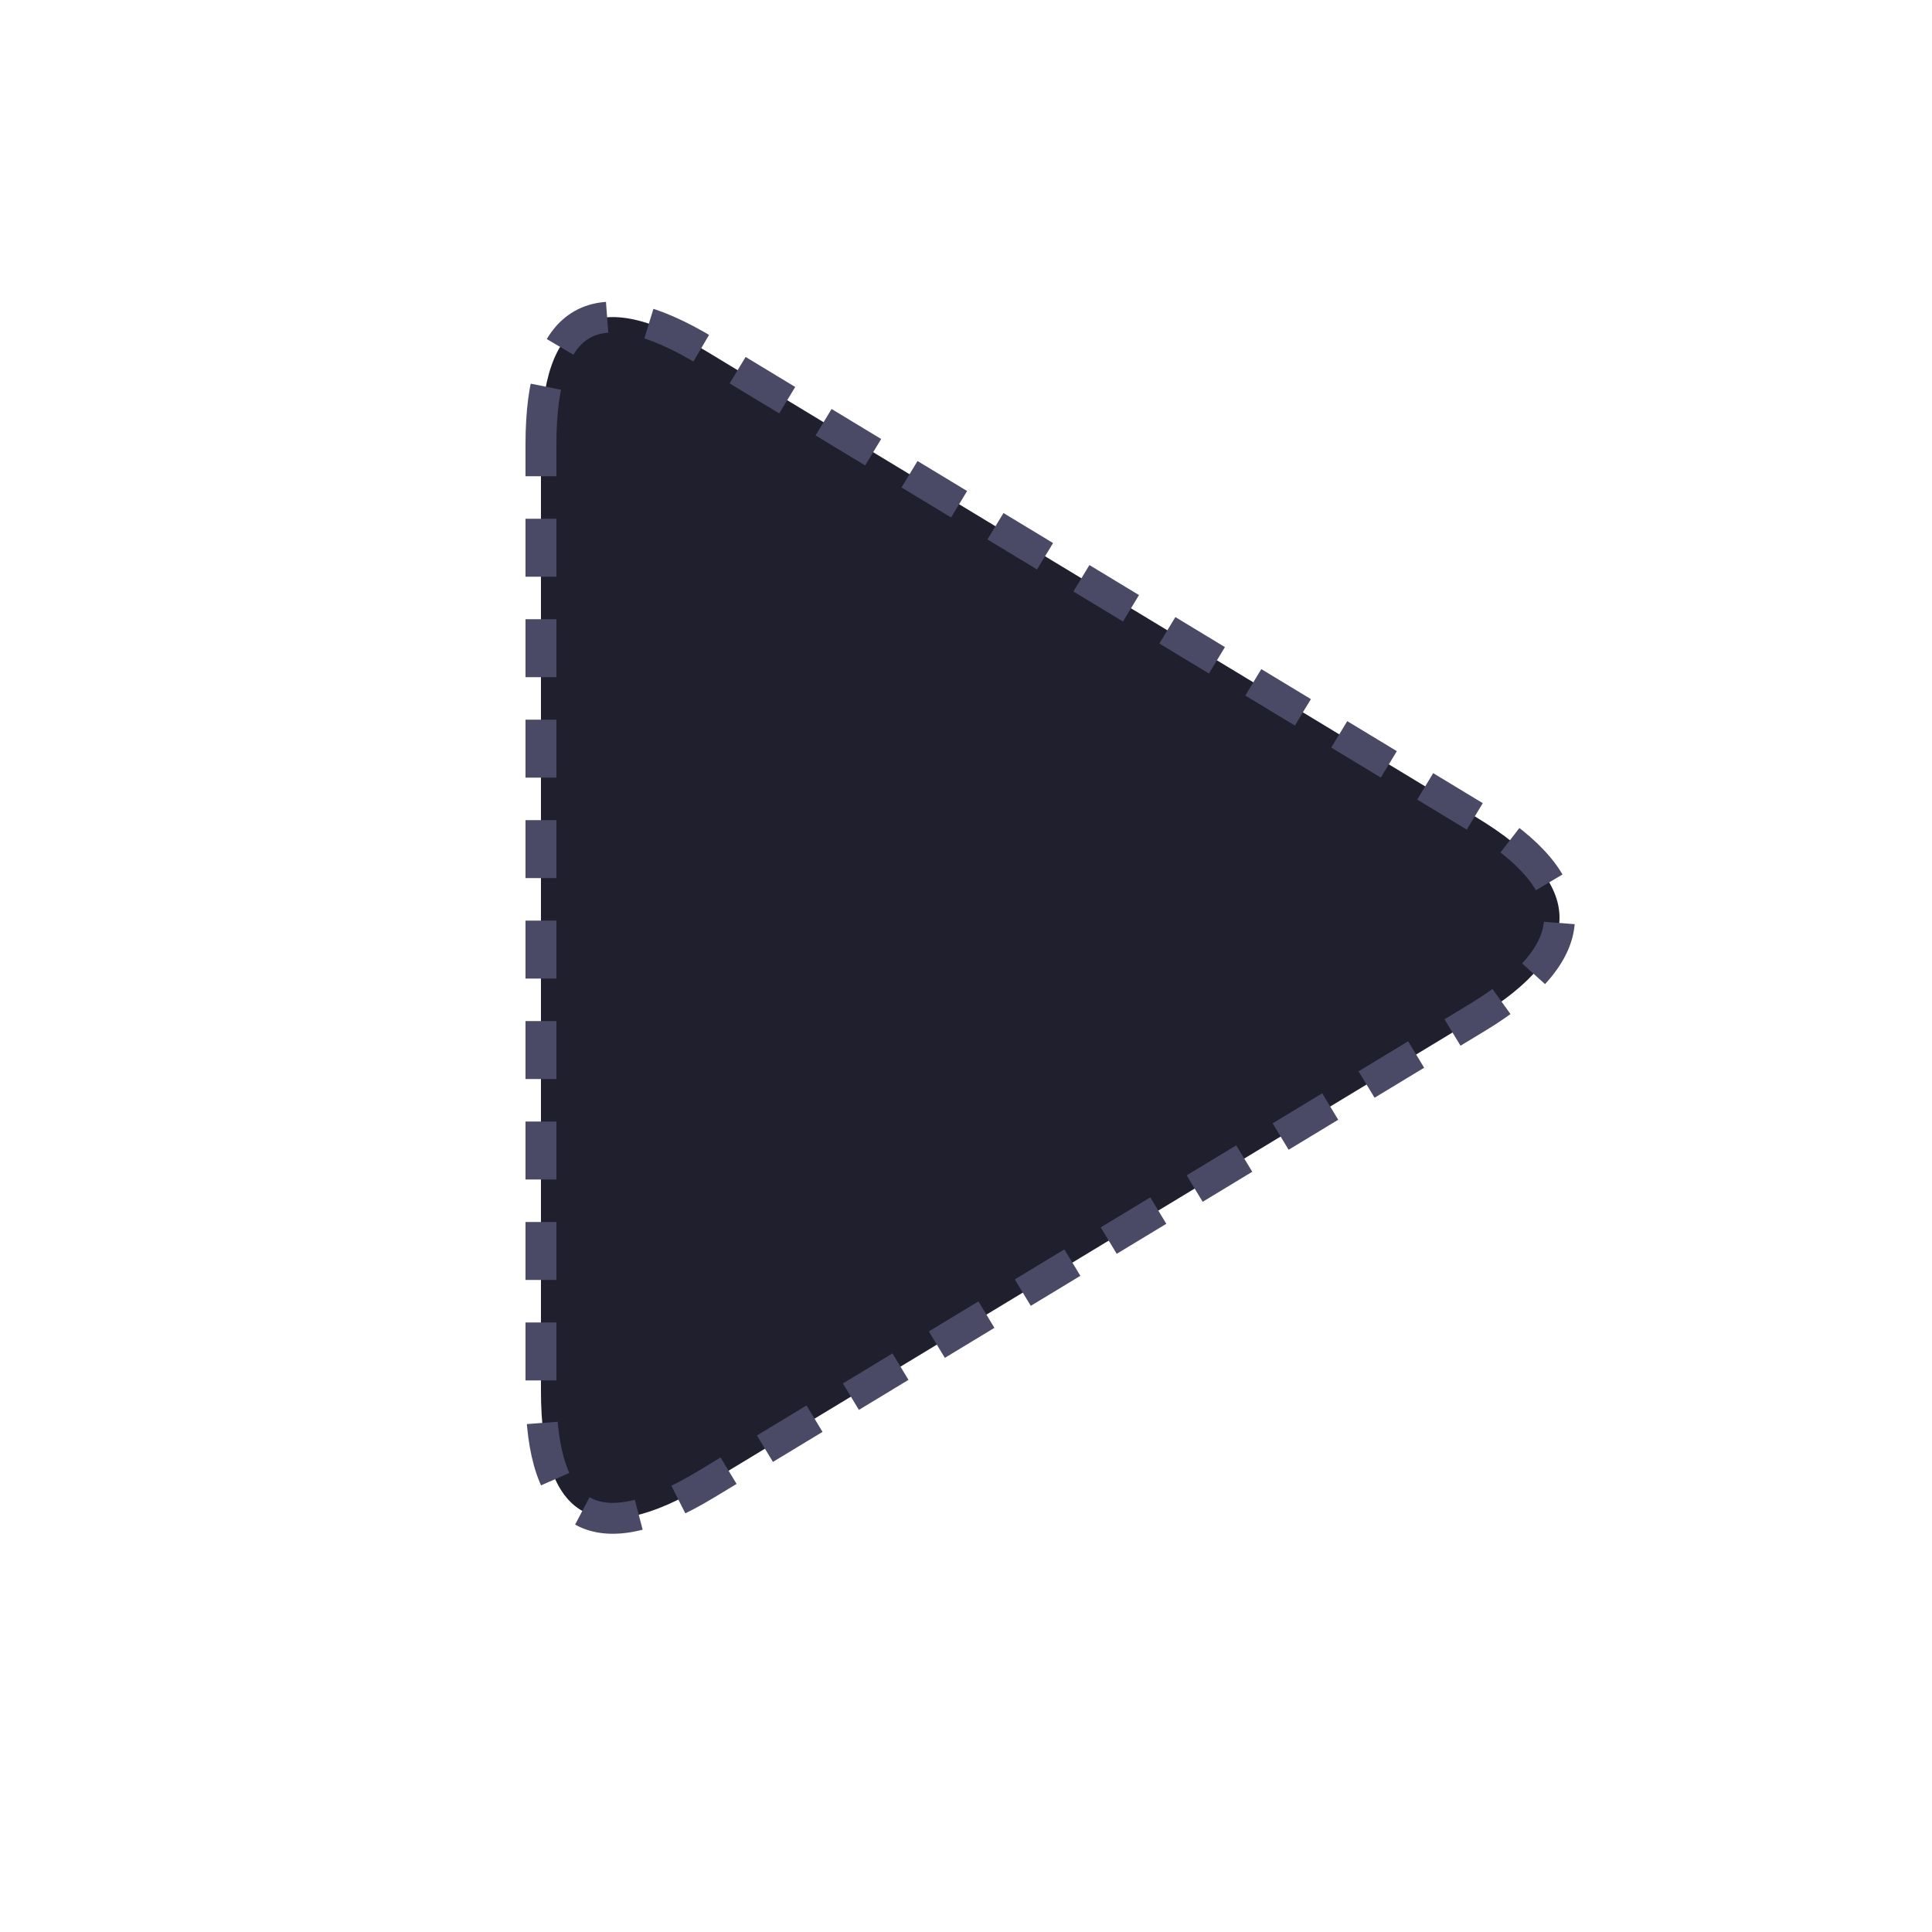
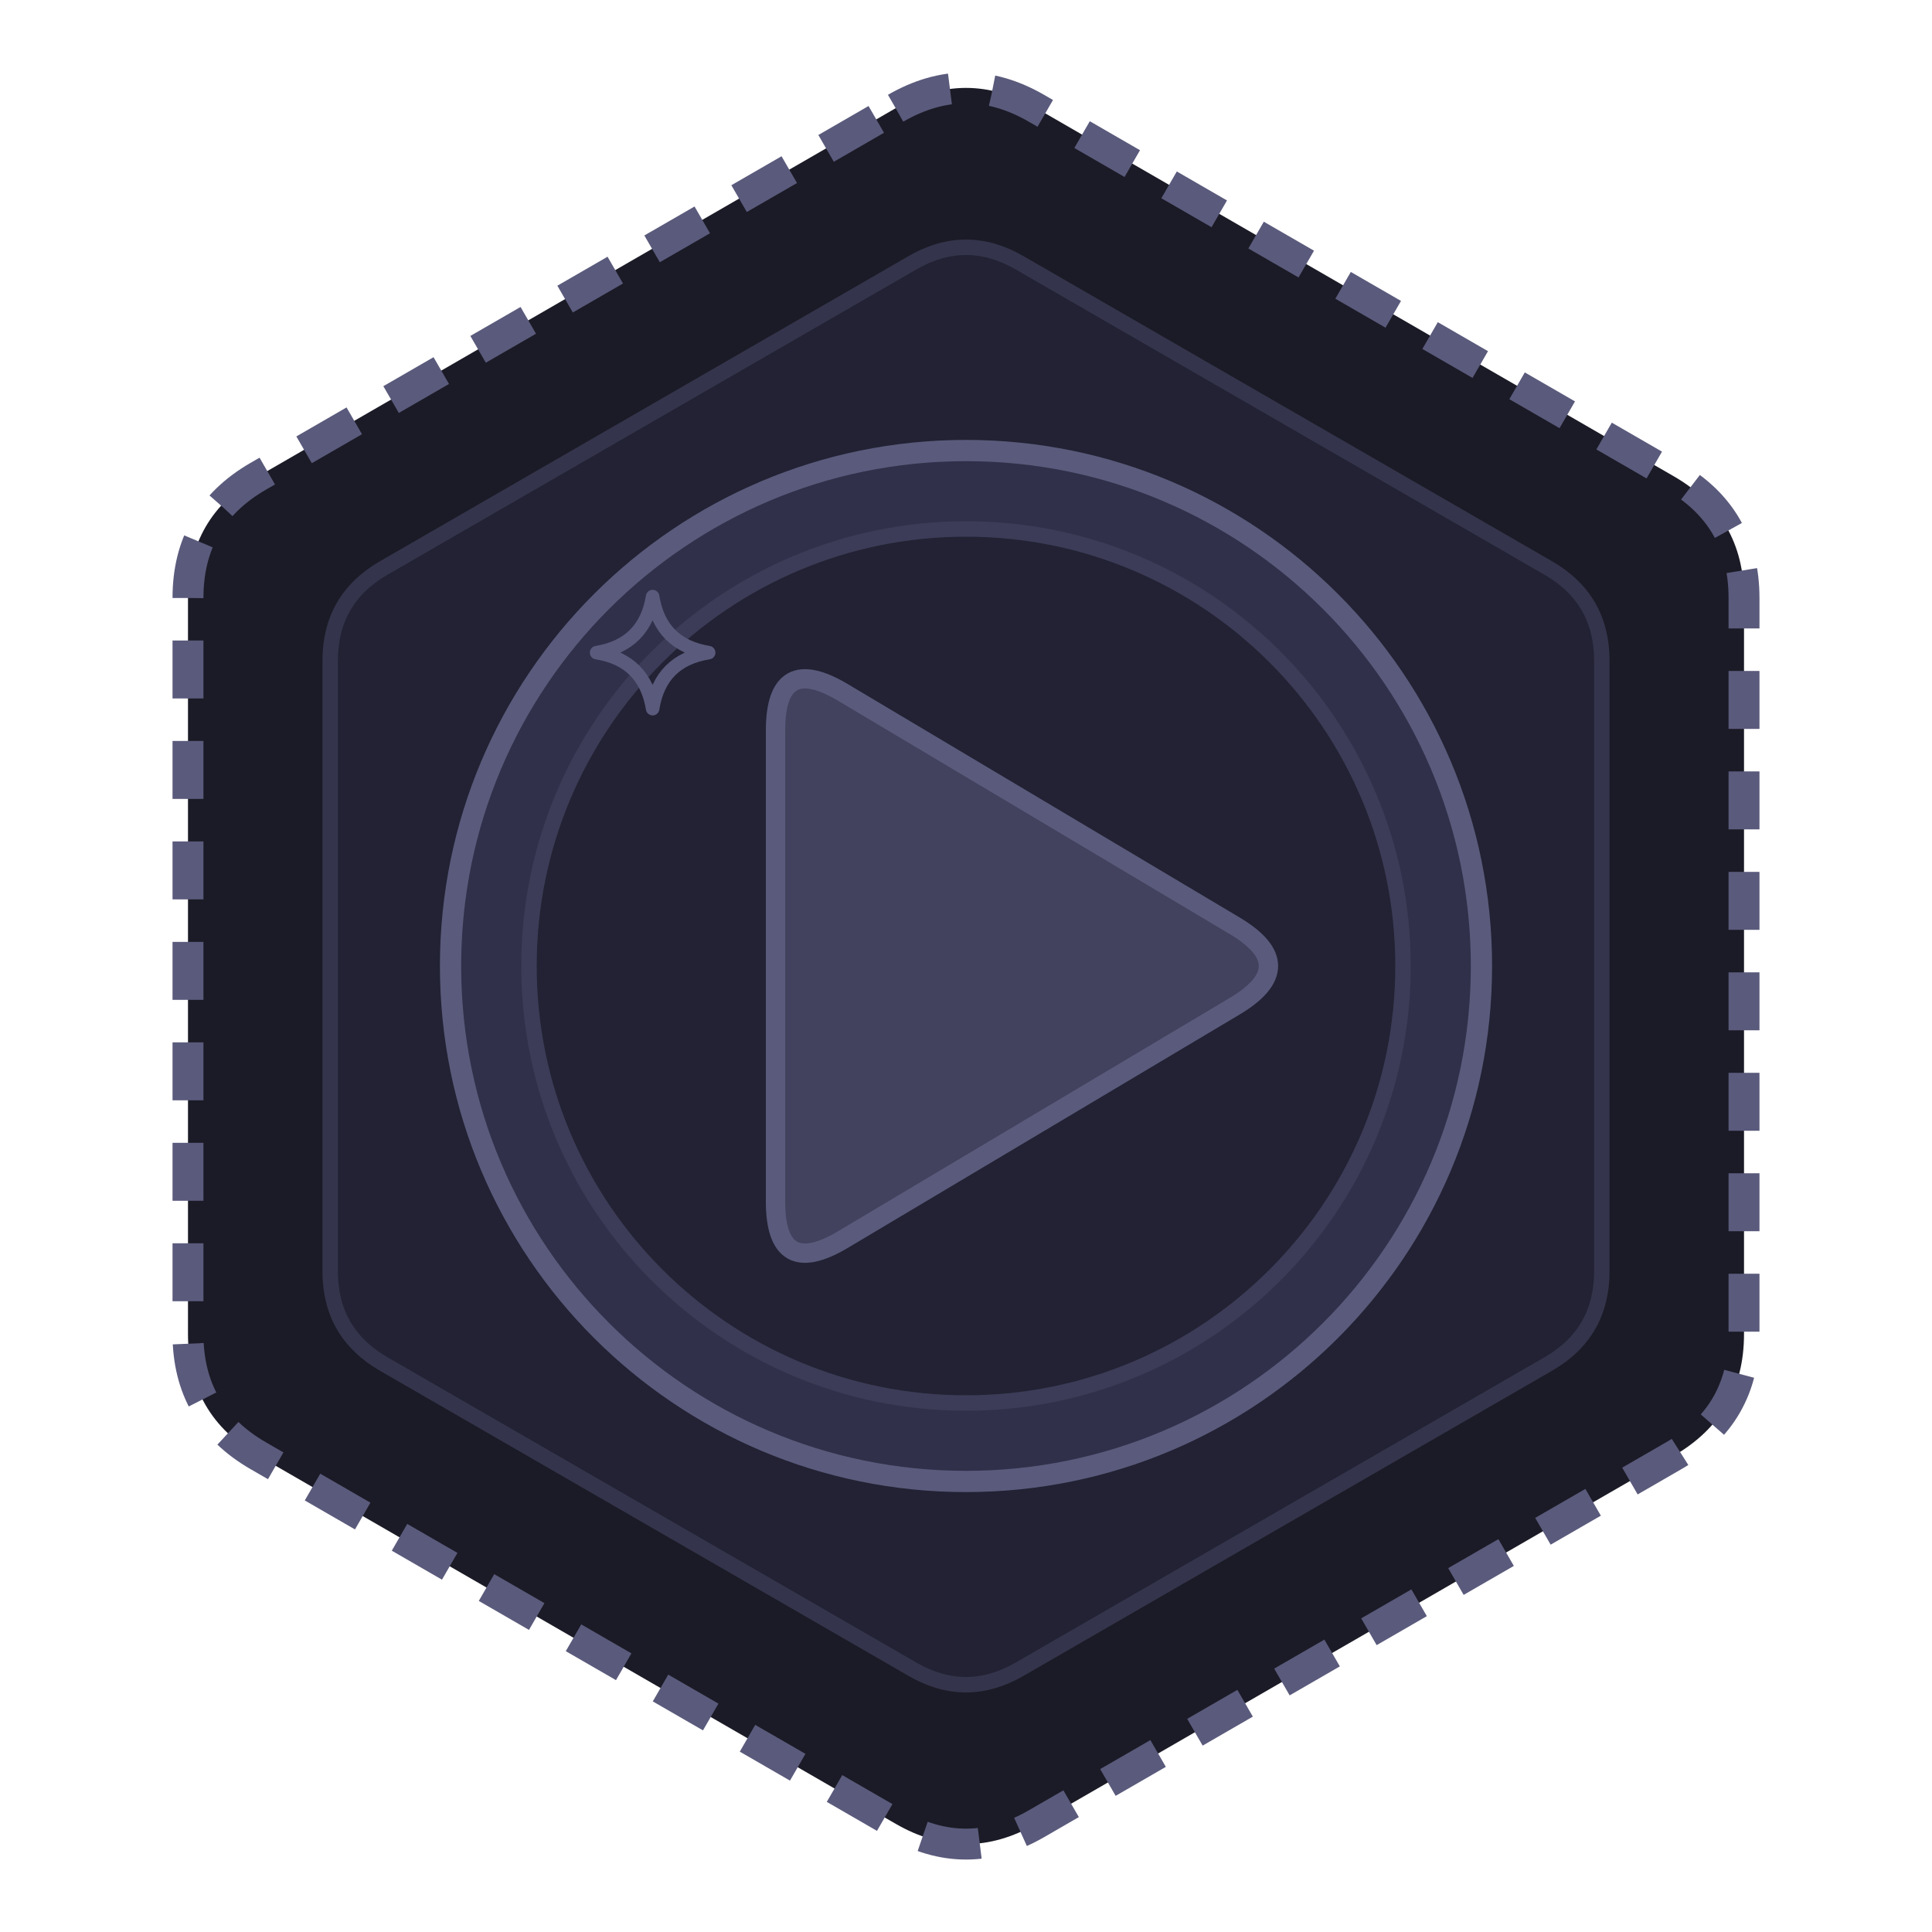
<svg xmlns="http://www.w3.org/2000/svg" width="120" height="120" viewBox="0 0 100 100">
-   <path d="M28,23Q28,13 36.56,18.18L76.44,42.32Q85,47.5 76.44,52.68L36.56,76.82Q28,82 28,72Z" fill="#1f1f2d" stroke="#4a4a66" stroke-width="1.6" stroke-dasharray="3 2.2" stroke-linejoin="round" />
+   <path d="M46.36,5.6Q50,3.5 53.64,5.6L86.63,24.65Q90.27,26.75 90.27,30.95L90.27,69.05Q90.27,73.25 86.63,75.35L53.64,94.4Q50,96.5 46.36,94.4L13.37,75.35Q9.73,73.25 9.73,69.05L9.73,30.95Q9.73,26.75 13.37,24.65Z" fill="#1b1b27" stroke="#5a5a7c" stroke-width="1.6" stroke-dasharray="3 2.2" stroke-linejoin="round" />
+   <path d="M47.23,13.6Q50,12 52.77,13.6L80.14,29.4Q82.91,31 82.91,34.2L82.91,65.8Q82.91,69 80.14,70.6L52.77,86.4Q50,88 47.23,86.4L19.86,70.6Q17.09,69 17.09,65.8L17.09,34.2Q17.09,31 19.86,29.4Z" fill="#222234" stroke="#34344c" stroke-width="0.8" stroke-linejoin="round" />
+   <circle cx="50" cy="50" r="26.68" fill="#30304a" stroke="#5a5a7c" stroke-width="1.1" />
+   <circle cx="50" cy="50" r="22.62" fill="#222234" stroke="#3c3c58" stroke-width="0.8" />
+   <path d="M40.14,37.82Q40.14,33.76 43.63,35.84L63.91,47.92Q67.4,50 63.91,52.08L43.63,64.16Q40.14,66.24 40.14,62.18Z" fill="#42425e" stroke="#5a5a7c" stroke-width="1" stroke-linejoin="round" />
+   <path d="M33.78,30.88Q34.18,33.37 36.68,33.78Q34.18,34.18 33.78,36.68Q33.37,34.18 30.88,33.78Q33.37,33.37 33.78,30.88Z" fill="none" stroke="#5a5a7c" stroke-width="0.7" stroke-linejoin="round" />
</svg>
